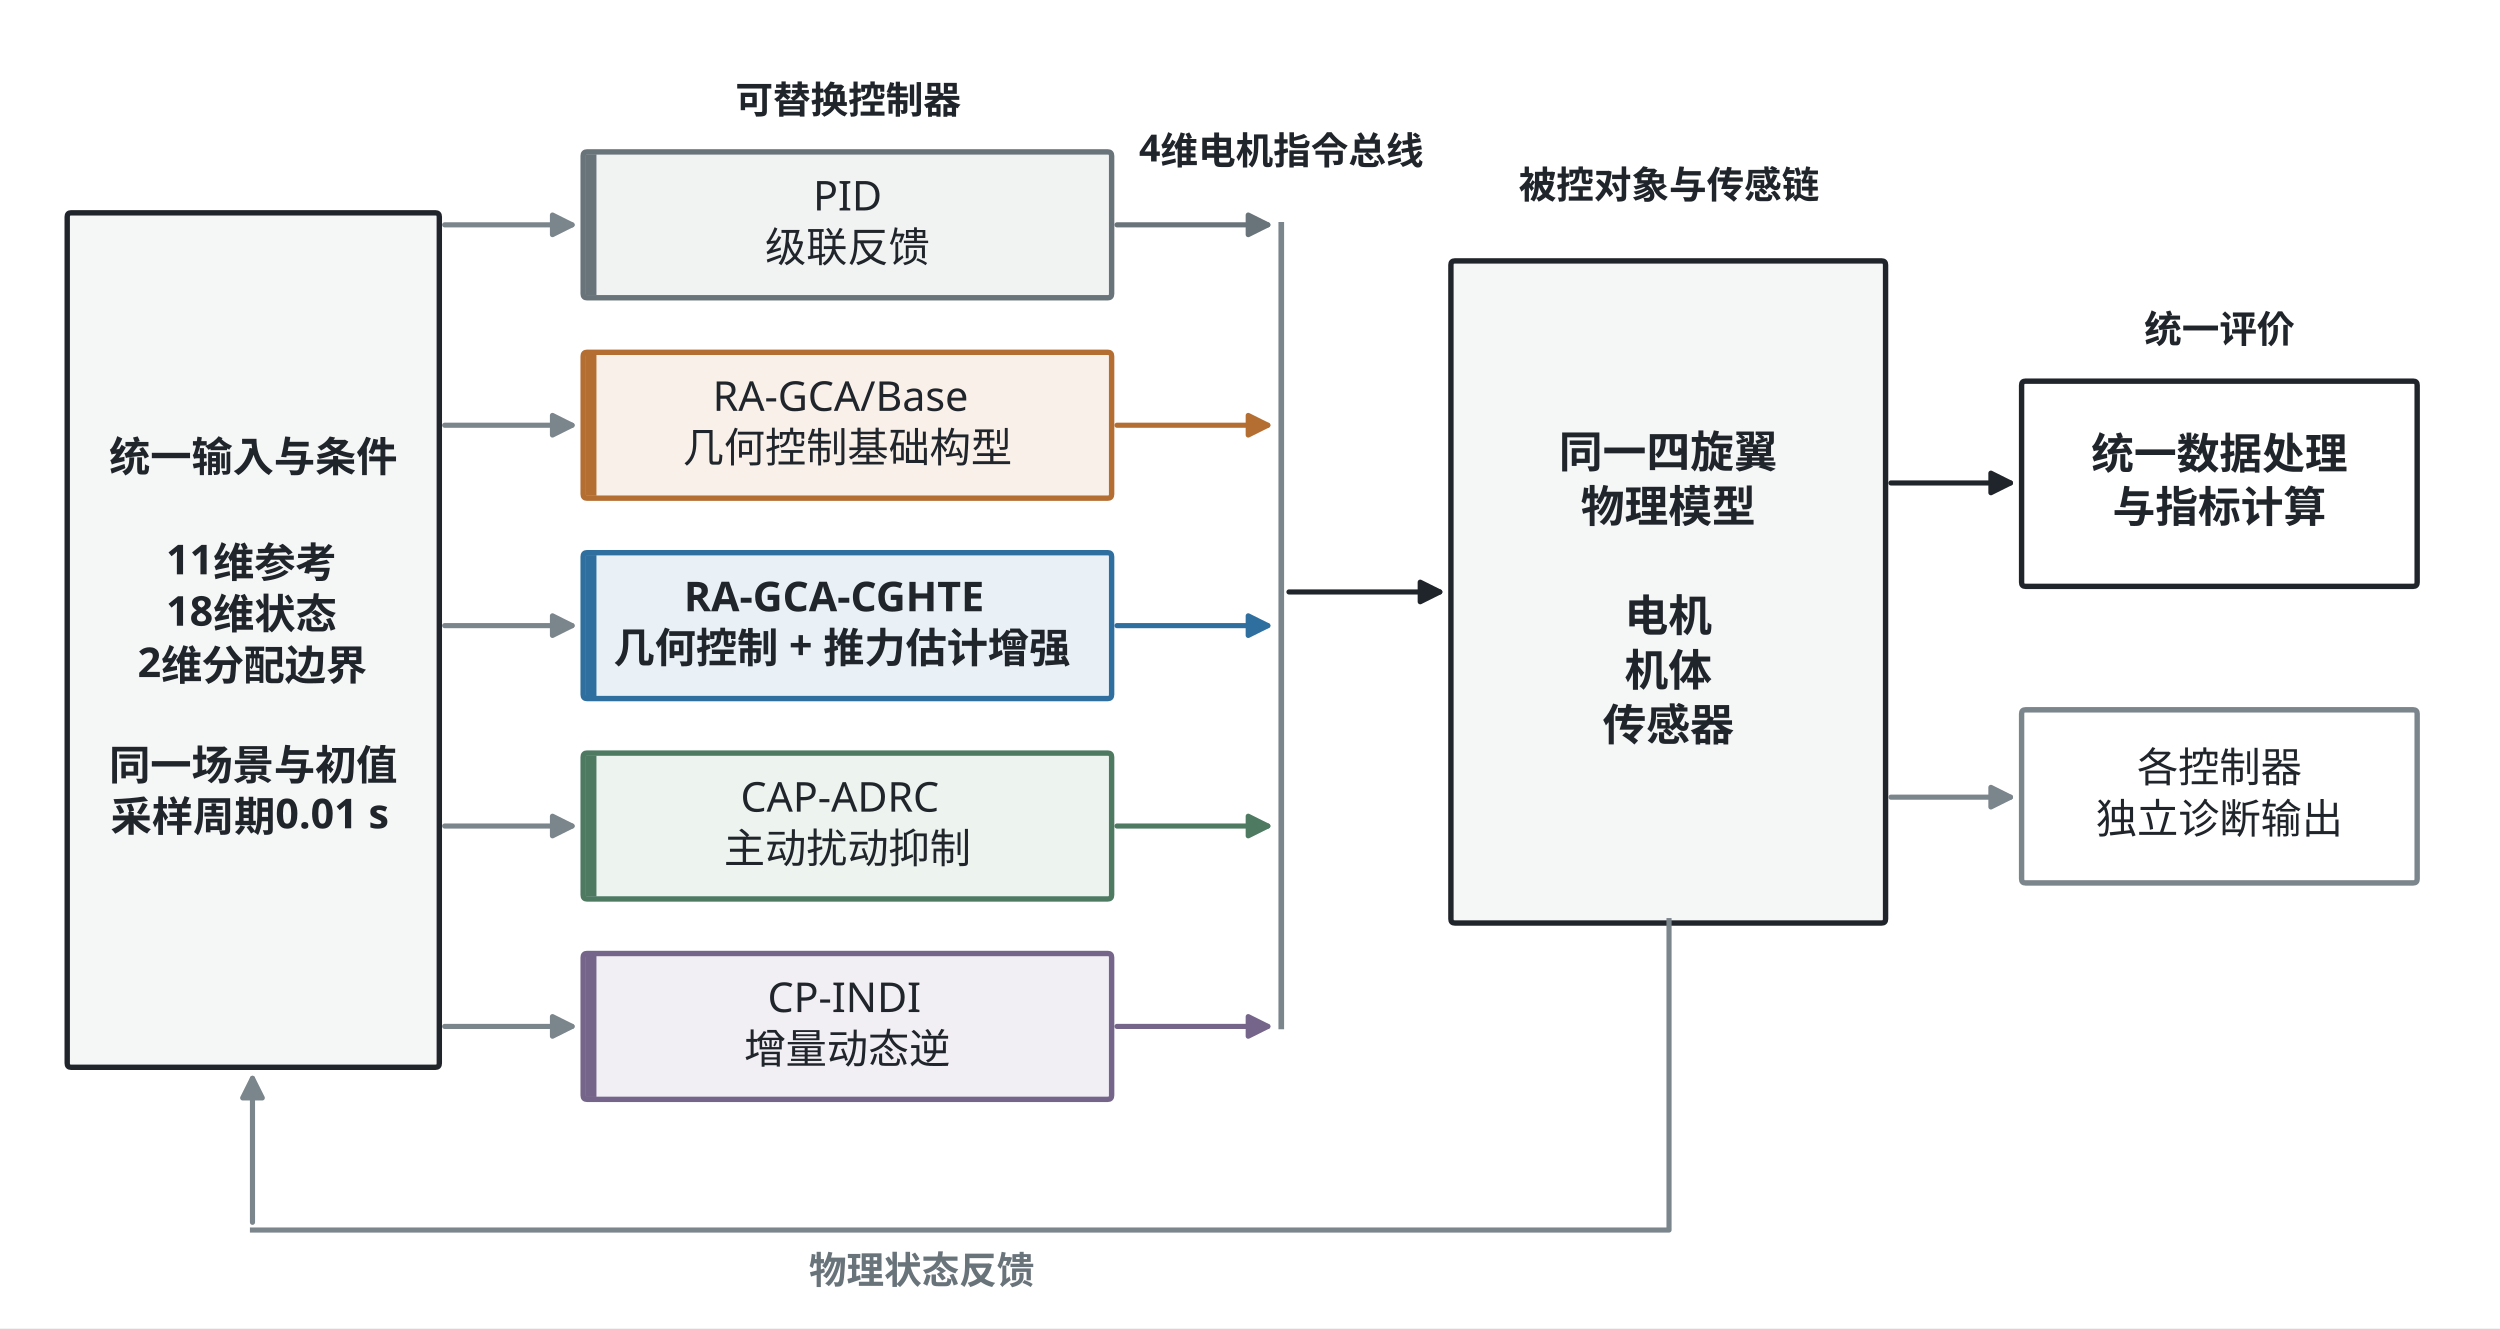
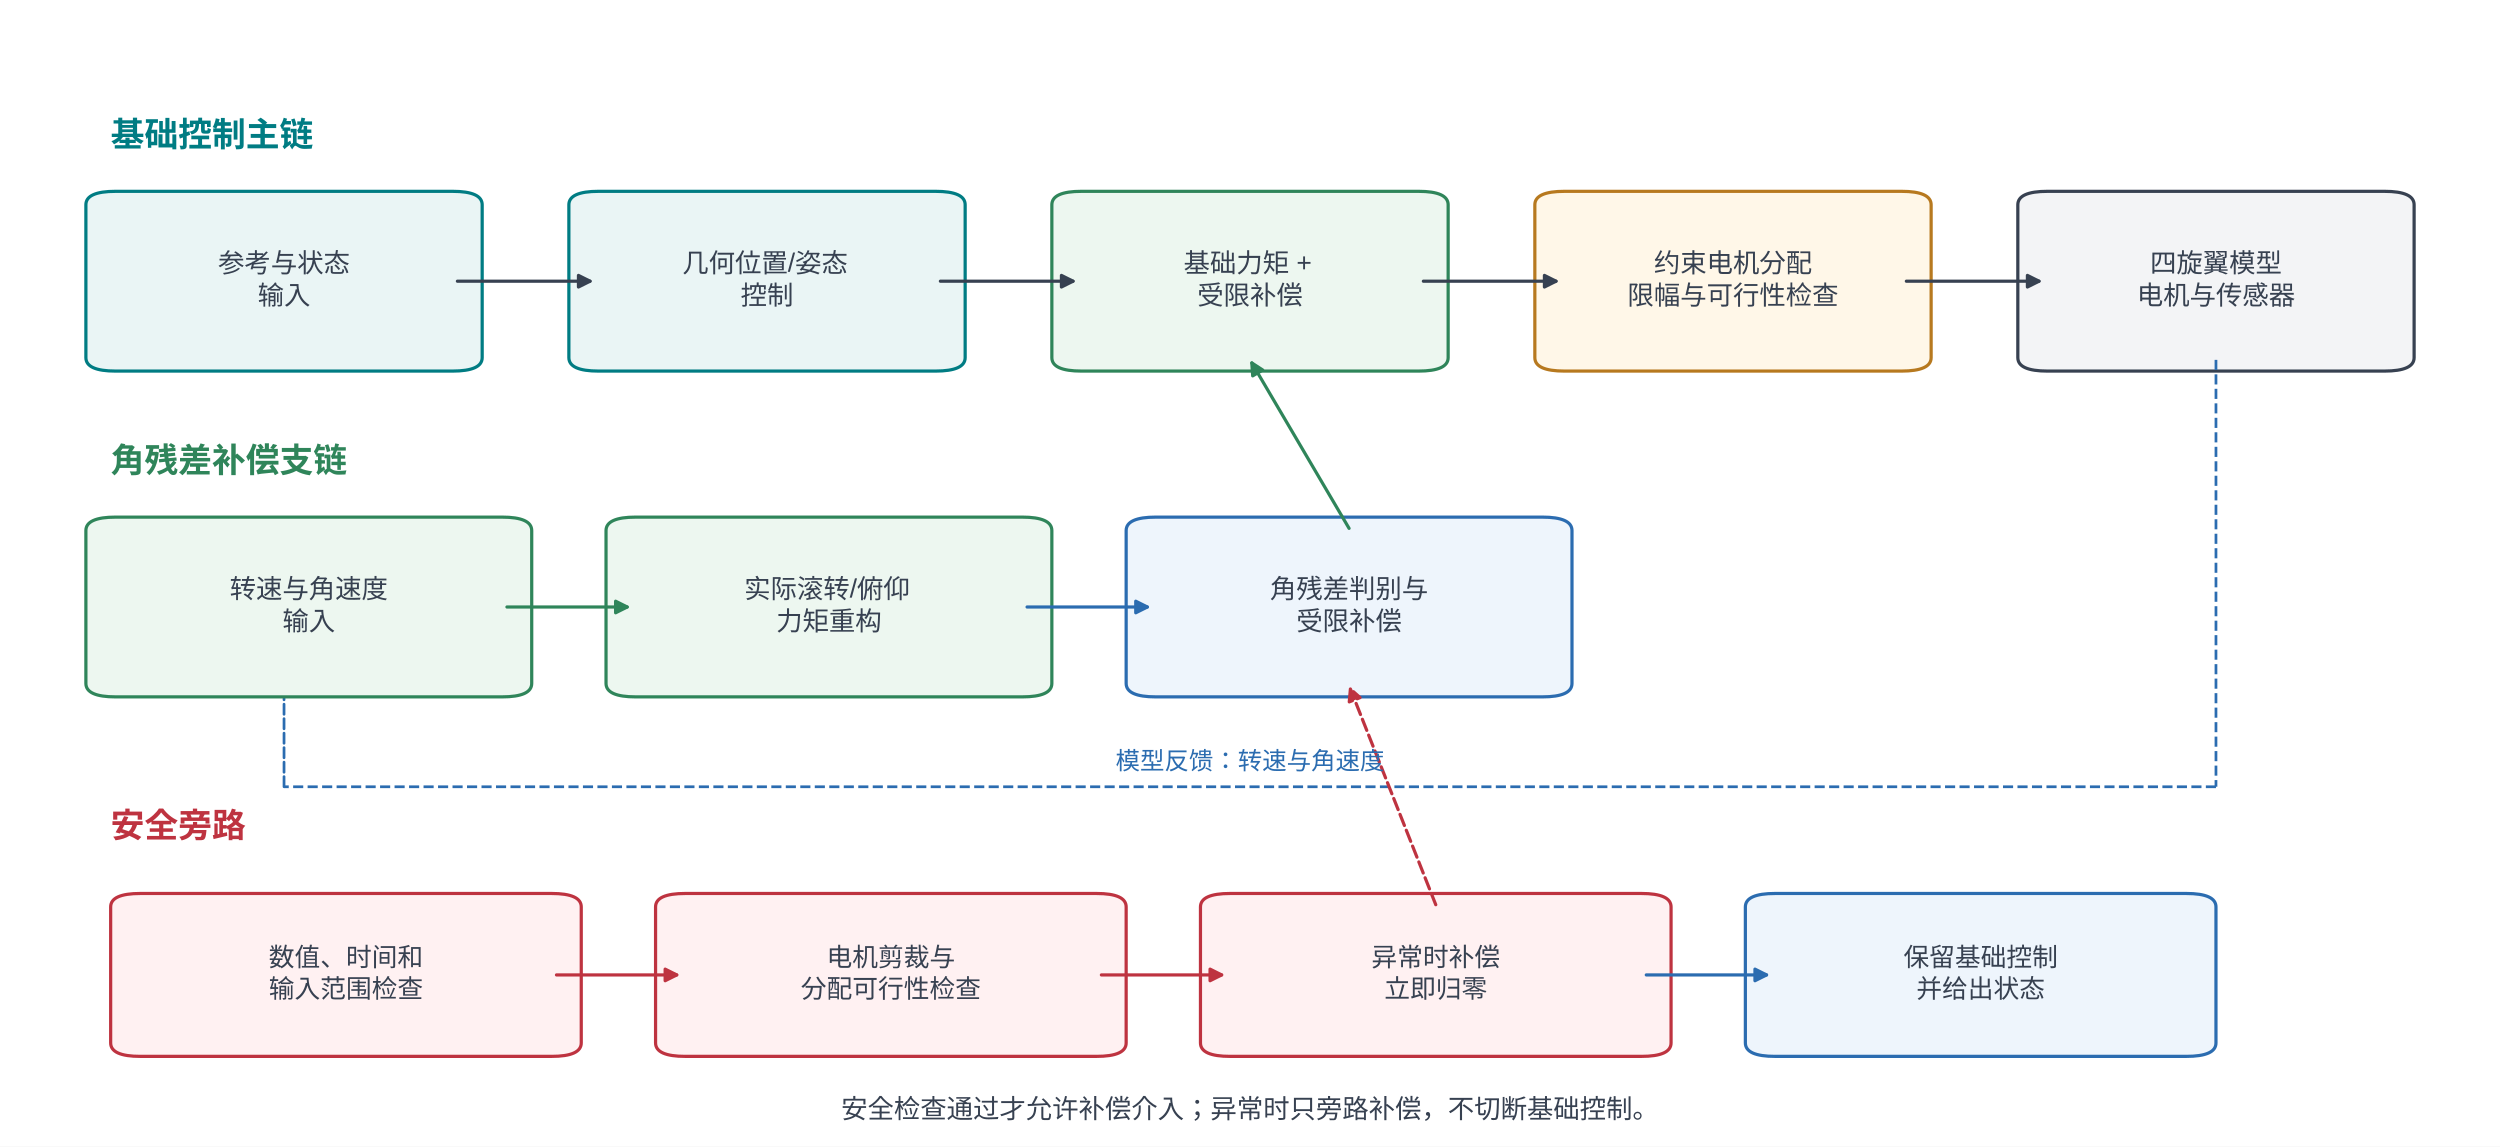
- <svg xmlns="http://www.w3.org/2000/svg" width="485.64pt" height="258.012pt" viewBox="0 0 485.64 258.012" version="1.1">
+ <svg xmlns="http://www.w3.org/2000/svg" width="777.24pt" height="356.472pt" viewBox="0 0 777.24 356.472" version="1.1">
  <defs>
    <style type="text/css">*{stroke-linejoin: round; stroke-linecap: butt}</style>
  </defs>
  <g id="figure_1">
    <g id="patch_1">
-       <path d="M 0 258.012  L 485.64 258.012  L 485.64 0  L 0 0  z " style="fill: #ffffff" />
+       <path d="M 0 356.472  L 777.24 356.472  L 777.24 0  L 0 0  z " style="fill: #ffffff" />
    </g>
    <g id="axes_1">
      <g id="patch_2">
-         <path d="M 13.814 207.329  L 84.581 207.329  Q 85.34 207.329 85.34 206.55  L 85.34 42.119  Q 85.34 41.341 84.581 41.341  L 13.814 41.341  Q 13.055 41.341 13.055 42.119  L 13.055 206.55  Q 13.055 207.329 13.814 207.329  z " clip-path="url(#pf452f1b325)" style="fill: #f5f6f6; stroke: #20252b; stroke-width: 1.05; stroke-linejoin: miter" />
+         <path d="M 35.942 115.367  L 140.667 115.367  Q 149.908 115.367 149.908 111.176  L 149.908 63.675  Q 149.908 59.484 140.667 59.484  L 35.942 59.484  Q 26.701 59.484 26.701 63.675  L 26.701 111.176  Q 26.701 115.367 35.942 115.367  z " clip-path="url(#pa2c086448f)" style="fill: #eaf5f5; stroke: #007c83; stroke-linejoin: miter" />
      </g>
      <g id="patch_3">
-         <path d="M 114.042 57.846  L 215.181 57.846  Q 215.941 57.846 215.941 57.067  L 215.941 30.285  Q 215.941 29.507 215.181 29.507  L 114.042 29.507  Q 113.283 29.507 113.283 30.285  L 113.283 57.067  Q 113.283 57.846 114.042 57.846  z " clip-path="url(#pf452f1b325)" style="fill: #f1f2f2; stroke: #69737a; stroke-width: 1.05; stroke-linejoin: miter" />
+         <path d="M 186.099 115.367  L 290.825 115.367  Q 300.065 115.367 300.065 111.176  L 300.065 63.675  Q 300.065 59.484 290.825 59.484  L 186.099 59.484  Q 176.859 59.484 176.859 63.675  L 176.859 111.176  Q 176.859 115.367 186.099 115.367  z " clip-path="url(#pa2c086448f)" style="fill: #eaf5f5; stroke: #007c83; stroke-linejoin: miter" />
      </g>
      <g id="patch_4">
-         <path d="M 114.042 96.774  L 215.181 96.774  Q 215.941 96.774 215.941 95.995  L 215.941 69.213  Q 215.941 68.434 215.181 68.434  L 114.042 68.434  Q 113.283 68.434 113.283 69.213  L 113.283 95.995  Q 113.283 96.774 114.042 96.774  z " clip-path="url(#pf452f1b325)" style="fill: #f8f0e9; stroke: #b56e32; stroke-width: 1.05; stroke-linejoin: miter" />
+         <path d="M 142.207 87.425  Q 163.383 87.425 183.441 87.425  " clip-path="url(#pa2c086448f)" style="fill: none; stroke: #374151; stroke-linecap: round" />
+         <path d="M 179.841 85.625  L 183.441 87.425  L 179.841 89.225  z " clip-path="url(#pa2c086448f)" style="fill: #374151; stroke: #374151; stroke-linecap: round" />
      </g>
      <g id="patch_5">
-         <path d="M 114.042 135.702  L 215.181 135.702  Q 215.941 135.702 215.941 134.923  L 215.941 108.141  Q 215.941 107.362 215.181 107.362  L 114.042 107.362  Q 113.283 107.362 113.283 108.141  L 113.283 134.923  Q 113.283 135.702 114.042 135.702  z " clip-path="url(#pf452f1b325)" style="fill: #e9f1f7; stroke: #2f6f9f; stroke-width: 1.05; stroke-linejoin: miter" />
+         <path d="M 336.257 115.367  L 440.983 115.367  Q 450.223 115.367 450.223 111.176  L 450.223 63.675  Q 450.223 59.484 440.983 59.484  L 336.257 59.484  Q 327.017 59.484 327.017 63.675  L 327.017 111.176  Q 327.017 115.367 336.257 115.367  z " clip-path="url(#pa2c086448f)" style="fill: #edf7f0; stroke: #2f855a; stroke-linejoin: miter" />
      </g>
      <g id="patch_6">
-         <path d="M 114.042 174.629  L 215.181 174.629  Q 215.941 174.629 215.941 173.851  L 215.941 147.068  Q 215.941 146.29 215.181 146.29  L 114.042 146.29  Q 113.283 146.29 113.283 147.068  L 113.283 173.851  Q 113.283 174.629 114.042 174.629  z " clip-path="url(#pf452f1b325)" style="fill: #edf3ef; stroke: #4e7a62; stroke-width: 1.05; stroke-linejoin: miter" />
+         <path d="M 292.365 87.425  Q 313.541 87.425 333.599 87.425  " clip-path="url(#pa2c086448f)" style="fill: none; stroke: #374151; stroke-linecap: round" />
+         <path d="M 329.999 85.625  L 333.599 87.425  L 329.999 89.225  z " clip-path="url(#pa2c086448f)" style="fill: #374151; stroke: #374151; stroke-linecap: round" />
      </g>
      <g id="patch_7">
-         <path d="M 114.042 213.557  L 215.181 213.557  Q 215.941 213.557 215.941 212.779  L 215.941 185.996  Q 215.941 185.218 215.181 185.218  L 114.042 185.218  Q 113.283 185.218 113.283 185.996  L 113.283 212.779  Q 113.283 213.557 114.042 213.557  z " clip-path="url(#pf452f1b325)" style="fill: #f1eef4; stroke: #75658a; stroke-width: 1.05; stroke-linejoin: miter" />
+         <path d="M 486.415 115.367  L 591.141 115.367  Q 600.381 115.367 600.381 111.176  L 600.381 63.675  Q 600.381 59.484 591.141 59.484  L 486.415 59.484  Q 477.175 59.484 477.175 63.675  L 477.175 111.176  Q 477.175 115.367 486.415 115.367  z " clip-path="url(#pa2c086448f)" style="fill: #fff7e8; stroke: #b7791f; stroke-linejoin: miter" />
+       </g>
+       <g id="patch_8">
+         <path d="M 442.523 87.425  Q 463.699 87.425 483.757 87.425  " clip-path="url(#pa2c086448f)" style="fill: none; stroke: #374151; stroke-linecap: round" />
+         <path d="M 480.157 85.625  L 483.757 87.425  L 480.157 89.225  z " clip-path="url(#pa2c086448f)" style="fill: #374151; stroke: #374151; stroke-linecap: round" />
+       </g>
+       <g id="patch_9">
+         <path d="M 636.573 115.367  L 741.298 115.367  Q 750.539 115.367 750.539 111.176  L 750.539 63.675  Q 750.539 59.484 741.298 59.484  L 636.573 59.484  Q 627.332 59.484 627.332 63.675  L 627.332 111.176  Q 627.332 115.367 636.573 115.367  z " clip-path="url(#pa2c086448f)" style="fill: #f3f4f6; stroke: #374151; stroke-linejoin: miter" />
+       </g>
+       <g id="patch_10">
+         <path d="M 592.681 87.425  Q 613.857 87.425 633.915 87.425  " clip-path="url(#pa2c086448f)" style="fill: none; stroke: #374151; stroke-linecap: round" />
+         <path d="M 630.315 85.625  L 633.915 87.425  L 630.315 89.225  z " clip-path="url(#pa2c086448f)" style="fill: #374151; stroke: #374151; stroke-linecap: round" />
      </g>
      <g id="line2d_1">
-         <path d="M 248.894 199.387  L 248.894 43.676  " clip-path="url(#pf452f1b325)" style="fill: none; stroke: #7b858c; stroke-width: 1.1; stroke-linecap: square" />
-       </g>
-       <g id="patch_8">
-         <path d="M 282.608 179.301  L 365.523 179.301  Q 366.283 179.301 366.283 178.522  L 366.283 51.462  Q 366.283 50.683 365.523 50.683  L 282.608 50.683  Q 281.848 50.683 281.848 51.462  L 281.848 178.522  Q 281.848 179.301 282.608 179.301  z " clip-path="url(#pf452f1b325)" style="fill: #f5f6f6; stroke: #20252b; stroke-width: 1.05; stroke-linejoin: miter" />
-       </g>
-       <g id="patch_9">
-         <path d="M 393.466 113.902  L 468.789 113.902  Q 469.548 113.902 469.548 113.123  L 469.548 74.819  Q 469.548 74.04 468.789 74.04  L 393.466 74.04  Q 392.707 74.04 392.707 74.819  L 392.707 113.123  Q 392.707 113.902 393.466 113.902  z " clip-path="url(#pf452f1b325)" style="fill: #ffffff; stroke: #20252b; stroke-width: 1.05; stroke-linejoin: miter" />
-       </g>
-       <g id="patch_10">
-         <path d="M 393.466 171.515  L 468.789 171.515  Q 469.548 171.515 469.548 170.737  L 469.548 138.66  Q 469.548 137.882 468.789 137.882  L 393.466 137.882  Q 392.707 137.882 392.707 138.66  L 392.707 170.737  Q 392.707 171.515 393.466 171.515  z " clip-path="url(#pf452f1b325)" style="fill: #ffffff; stroke: #7b858c; stroke-width: 1.05; stroke-linejoin: miter" />
+         <path d="M 688.936 111.874  L 688.936 244.598  " clip-path="url(#pa2c086448f)" style="fill: none; stroke-dasharray: 3.145,1.36; stroke-dashoffset: 0; stroke: #2b6cb0; stroke-width: 0.85" />
      </g>
      <g id="line2d_2">
-         <path d="M 324.217 178.834  L 324.217 238.938  L 49.046 238.938  " clip-path="url(#pf452f1b325)" style="fill: none; stroke: #7b858c; stroke-linecap: square" />
+         <path d="M 688.936 244.598  L 88.304 244.598  " clip-path="url(#pa2c086448f)" style="fill: none; stroke-dasharray: 3.145,1.36; stroke-dashoffset: 0; stroke: #2b6cb0; stroke-width: 0.85" />
      </g>
      <g id="patch_11">
-         <path d="M 113.738 57.379  L 115.864 57.379  L 115.864 29.974  L 113.738 29.974  z " clip-path="url(#pf452f1b325)" style="fill: #69737a" />
+         <path d="M 88.304 244.598  Q 88.304 204.431 88.304 165.215  " clip-path="url(#pa2c086448f)" style="fill: none; stroke-dasharray: 3.145,1.36; stroke-dashoffset: 0; stroke: #2b6cb0; stroke-width: 0.85; stroke-linecap: round" />
+         <path d="M 86.504 168.815  L 88.304 165.215  L 90.104 168.815  z " clip-path="url(#pa2c086448f)" style="fill: #2b6cb0; stroke-dasharray: 3.145,1.36; stroke-dashoffset: 0; stroke: #2b6cb0; stroke-width: 0.85; stroke-linecap: round" />
      </g>
      <g id="patch_12">
-         <path d="M 113.738 96.307  L 115.864 96.307  L 115.864 68.902  L 113.738 68.902  z " clip-path="url(#pf452f1b325)" style="fill: #b56e32" />
+         <path d="M 35.942 216.656  L 156.068 216.656  Q 165.308 216.656 165.308 212.465  L 165.308 164.964  Q 165.308 160.772 156.068 160.772  L 35.942 160.772  Q 26.701 160.772 26.701 164.964  L 26.701 212.465  Q 26.701 216.656 35.942 216.656  z " clip-path="url(#pa2c086448f)" style="fill: #edf7f0; stroke: #2f855a; stroke-linejoin: miter" />
      </g>
      <g id="patch_13">
-         <path d="M 113.738 135.234  L 115.864 135.234  L 115.864 107.829  L 113.738 107.829  z " clip-path="url(#pf452f1b325)" style="fill: #2f6f9f" />
+         <path d="M 197.65 216.656  L 317.776 216.656  Q 327.017 216.656 327.017 212.465  L 327.017 164.964  Q 327.017 160.772 317.776 160.772  L 197.65 160.772  Q 188.41 160.772 188.41 164.964  L 188.41 212.465  Q 188.41 216.656 197.65 216.656  z " clip-path="url(#pa2c086448f)" style="fill: #edf7f0; stroke: #2f855a; stroke-linejoin: miter" />
      </g>
      <g id="patch_14">
-         <path d="M 113.738 174.162  L 115.864 174.162  L 115.864 146.757  L 113.738 146.757  z " clip-path="url(#pf452f1b325)" style="fill: #4e7a62" />
+         <path d="M 157.608 188.714  Q 176.859 188.714 194.992 188.714  " clip-path="url(#pa2c086448f)" style="fill: none; stroke: #2f855a; stroke-linecap: round" />
+         <path d="M 191.392 186.914  L 194.992 188.714  L 191.392 190.514  z " clip-path="url(#pa2c086448f)" style="fill: #2f855a; stroke: #2f855a; stroke-linecap: round" />
      </g>
      <g id="patch_15">
-         <path d="M 113.738 213.09  L 115.864 213.09  L 115.864 185.685  L 113.738 185.685  z " clip-path="url(#pf452f1b325)" style="fill: #75658a" />
+         <path d="M 359.358 216.656  L 479.485 216.656  Q 488.725 216.656 488.725 212.465  L 488.725 164.964  Q 488.725 160.772 479.485 160.772  L 359.358 160.772  Q 350.118 160.772 350.118 164.964  L 350.118 212.465  Q 350.118 216.656 359.358 216.656  z " clip-path="url(#pa2c086448f)" style="fill: #eef5fc; stroke: #2b6cb0; stroke-linejoin: miter" />
+       </g>
+       <g id="patch_16">
+         <path d="M 319.316 188.714  Q 338.567 188.714 356.7 188.714  " clip-path="url(#pa2c086448f)" style="fill: none; stroke: #2b6cb0; stroke-linecap: round" />
+         <path d="M 353.1 186.914  L 356.7 188.714  L 353.1 190.514  z " clip-path="url(#pa2c086448f)" style="fill: #2b6cb0; stroke: #2b6cb0; stroke-linecap: round" />
+       </g>
+       <g id="patch_17">
+         <path d="M 419.422 164.265  Q 404.021 138.07 389.187 112.838  " clip-path="url(#pa2c086448f)" style="fill: none; stroke: #2f855a; stroke-linecap: round" />
+         <path d="M 389.459 116.854  L 389.187 112.838  L 392.563 115.029  z " clip-path="url(#pa2c086448f)" style="fill: #2f855a; stroke: #2f855a; stroke-linecap: round" />
+       </g>
+       <g id="patch_18">
+         <path d="M 43.642 328.423  L 171.469 328.423  Q 180.709 328.423 180.709 324.232  L 180.709 281.97  Q 180.709 277.779 171.469 277.779  L 43.642 277.779  Q 34.402 277.779 34.402 281.97  L 34.402 324.232  Q 34.402 328.423 43.642 328.423  z " clip-path="url(#pa2c086448f)" style="fill: #fff1f2; stroke: #be3340; stroke-linejoin: miter" />
+       </g>
+       <g id="patch_19">
+         <path d="M 213.051 328.423  L 340.878 328.423  Q 350.118 328.423 350.118 324.232  L 350.118 281.97  Q 350.118 277.779 340.878 277.779  L 213.051 277.779  Q 203.81 277.779 203.81 281.97  L 203.81 324.232  Q 203.81 328.423 213.051 328.423  z " clip-path="url(#pa2c086448f)" style="fill: #fff1f2; stroke: #be3340; stroke-linejoin: miter" />
+       </g>
+       <g id="patch_20">
+         <path d="M 173.009 303.101  Q 192.26 303.101 210.393 303.101  " clip-path="url(#pa2c086448f)" style="fill: none; stroke: #be3340; stroke-linecap: round" />
+         <path d="M 206.793 301.301  L 210.393 303.101  L 206.793 304.901  z " clip-path="url(#pa2c086448f)" style="fill: #be3340; stroke: #be3340; stroke-linecap: round" />
+       </g>
+       <g id="patch_21">
+         <path d="M 382.46 328.423  L 510.286 328.423  Q 519.527 328.423 519.527 324.232  L 519.527 281.97  Q 519.527 277.779 510.286 277.779  L 382.46 277.779  Q 373.219 277.779 373.219 281.97  L 373.219 324.232  Q 373.219 328.423 382.46 328.423  z " clip-path="url(#pa2c086448f)" style="fill: #fff1f2; stroke: #be3340; stroke-linejoin: miter" />
+       </g>
+       <g id="patch_22">
+         <path d="M 342.418 303.101  Q 361.669 303.101 379.802 303.101  " clip-path="url(#pa2c086448f)" style="fill: none; stroke: #be3340; stroke-linecap: round" />
+         <path d="M 376.202 301.301  L 379.802 303.101  L 376.202 304.901  z " clip-path="url(#pa2c086448f)" style="fill: #be3340; stroke: #be3340; stroke-linecap: round" />
+       </g>
+       <g id="patch_23">
+         <path d="M 551.868 328.423  L 679.695 328.423  Q 688.936 328.423 688.936 324.232  L 688.936 281.97  Q 688.936 277.779 679.695 277.779  L 551.868 277.779  Q 542.628 277.779 542.628 281.97  L 542.628 324.232  Q 542.628 328.423 551.868 328.423  z " clip-path="url(#pa2c086448f)" style="fill: #eef5fc; stroke: #2b6cb0; stroke-linejoin: miter" />
+       </g>
+       <g id="patch_24">
+         <path d="M 511.826 303.101  Q 531.077 303.101 549.21 303.101  " clip-path="url(#pa2c086448f)" style="fill: none; stroke: #2b6cb0; stroke-linecap: round" />
+         <path d="M 545.61 301.301  L 549.21 303.101  L 545.61 304.901  z " clip-path="url(#pa2c086448f)" style="fill: #2b6cb0; stroke: #2b6cb0; stroke-linecap: round" />
+       </g>
+       <g id="patch_25">
+         <path d="M 446.373 281.271  Q 432.897 247.217 419.833 214.203  " clip-path="url(#pa2c086448f)" style="fill: none; stroke-dasharray: 3.7,1.6; stroke-dashoffset: 0; stroke: #be3340; stroke-linecap: round" />
+         <path d="M 419.484 218.213  L 419.833 214.203  L 422.831 216.888  z " clip-path="url(#pa2c086448f)" style="fill: #be3340; stroke-dasharray: 3.7,1.6; stroke-dashoffset: 0; stroke: #be3340; stroke-linecap: round" />
      </g>
      <g id="text_1">
-         <text style="font-weight: 700; font-size: 7.3px; font-family: 'Microsoft YaHei', sans-serif; text-anchor: middle; fill: #20252b" x="248.894" y="31.361" transform="rotate(-0 248.8944 31.36124)">4维电机指令总线</text>
+         <text style="font-weight: 700; font-size: 10.5px; font-family: 'Microsoft YaHei', 'SimHei', 'Arial', 'DejaVu Sans', sans-serif; text-anchor: start; fill: #007c83" x="34.402" y="45.513" transform="rotate(-0 34.4016 45.51264)">基础控制主链</text>
      </g>
      <g id="text_2">
-         <text style="font-weight: 700; font-size: 7.3px; font-family: 'Microsoft YaHei', sans-serif; text-anchor: middle; fill: #20252b" x="164.764" y="22.019" transform="rotate(-0 164.7636 22.01857)">可替换控制器</text>
+         <text style="font-size: 8.2px; font-family: 'Microsoft YaHei', 'SimHei', 'Arial', 'DejaVu Sans', sans-serif; fill: #374151" transform="translate(67.8044 84.66577)">参考与状态</text>
+         <text style="font-size: 8.2px; font-family: 'Microsoft YaHei', 'SimHei', 'Arial', 'DejaVu Sans', sans-serif; fill: #374151" transform="translate(80.1044 94.70119)">输入</text>
      </g>
      <g id="text_3">
-         <text style="font-weight: 700; font-size: 7.3px; font-family: 'Microsoft YaHei', sans-serif; text-anchor: middle; fill: #20252b" x="324.217" y="38.524" transform="rotate(-0 324.2174 38.52395)">被控对象与传感链</text>
+         <text style="font-size: 8.2px; font-family: 'Microsoft YaHei', 'SimHei', 'Arial', 'DejaVu Sans', sans-serif; fill: #374151" transform="translate(212.1107 84.66577)">几何位置/姿态</text>
+         <text style="font-size: 8.2px; font-family: 'Microsoft YaHei', 'SimHei', 'Arial', 'DejaVu Sans', sans-serif; fill: #374151" transform="translate(230.2622 94.70119)">控制</text>
      </g>
      <g id="text_4">
-         <text style="font-weight: 700; font-size: 7.3px; font-family: 'Microsoft YaHei', sans-serif; text-anchor: middle; fill: #20252b" x="431.127" y="66.552" transform="rotate(-0 431.1273 66.55195)">统一评价</text>
+         <text style="font-size: 8.2px; font-family: 'Microsoft YaHei', 'SimHei', 'Arial', 'DejaVu Sans', sans-serif; fill: #374151" transform="translate(367.9656 84.66577)">基础力矩 +</text>
+         <text style="font-size: 8.2px; font-family: 'Microsoft YaHei', 'SimHei', 'Arial', 'DejaVu Sans', sans-serif; fill: #374151" transform="translate(372.22 94.70119)">受限补偿</text>
      </g>
      <g id="text_5">
-         <text style="font-weight: 700; font-size: 7.3px; font-family: 'Microsoft YaHei', sans-serif; text-anchor: middle; fill: #69737a" x="179.038" y="249.357" transform="rotate(-0 179.0385 249.3568)">物理状态反馈</text>
+         <text style="font-size: 8.2px; font-family: 'Microsoft YaHei', 'SimHei', 'Arial', 'DejaVu Sans', sans-serif; fill: #374151" transform="translate(514.1778 84.66577)">约束电机分配</text>
+         <text style="font-size: 8.2px; font-family: 'Microsoft YaHei', 'SimHei', 'Arial', 'DejaVu Sans', sans-serif; fill: #374151" transform="translate(505.9778 94.70119)">限幅与可行性检查</text>
      </g>
      <g id="text_6">
-         <text style="font-weight: 700; font-size: 8px; font-family: 'Microsoft YaHei', sans-serif; fill: #20252b" transform="translate(21.19753 91.59904)">统一输入与条件</text>
-         <text style="font-weight: 700; font-size: 8px; font-family: 'Microsoft YaHei', sans-serif; fill: #20252b" transform="translate(49.19753 101.5815)" />
-         <text style="font-weight: 700; font-size: 8px; font-family: 'Microsoft YaHei', sans-serif; fill: #20252b" transform="translate(32.26378 111.564)">11维参考</text>
-         <text style="font-weight: 700; font-size: 8px; font-family: 'Microsoft YaHei', sans-serif; fill: #20252b" transform="translate(32.26378 121.5465)">18维状态</text>
-         <text style="font-weight: 700; font-size: 8px; font-family: 'Microsoft YaHei', sans-serif; fill: #20252b" transform="translate(26.73066 131.529)">2维分配边界</text>
-         <text style="font-weight: 700; font-size: 8px; font-family: 'Microsoft YaHei', sans-serif; fill: #20252b" transform="translate(49.19753 141.5115)" />
-         <text style="font-weight: 700; font-size: 8px; font-family: 'Microsoft YaHei', sans-serif; fill: #20252b" transform="translate(21.19753 151.494)">同一场景与初值</text>
-         <text style="font-weight: 700; font-size: 8px; font-family: 'Microsoft YaHei', sans-serif; fill: #20252b" transform="translate(21.48878 161.4765)">采样周期0.01 s</text>
+         <text style="font-size: 8.2px; font-family: 'Microsoft YaHei', 'SimHei', 'Arial', 'DejaVu Sans', sans-serif; fill: #374151" transform="translate(668.4356 84.66577)">四旋翼模型</text>
+         <text style="font-size: 8.2px; font-family: 'Microsoft YaHei', 'SimHei', 'Arial', 'DejaVu Sans', sans-serif; fill: #374151" transform="translate(664.3356 94.70119)">电机与传感器</text>
      </g>
      <g id="text_7">
-         <text style="font-size: 8px; font-family: 'Microsoft YaHei', sans-serif; fill: #20252b" transform="translate(157.9417 40.88819)">PID</text>
-         <text style="font-size: 8px; font-family: 'Microsoft YaHei', sans-serif; fill: #20252b" transform="translate(148.6117 50.87069)">级联反馈</text>
+         <text style="font-size: 7.6px; font-family: 'Microsoft YaHei', 'SimHei', 'Arial', 'DejaVu Sans', sans-serif; text-anchor: middle; fill: #2b6cb0" x="388.62" y="239.216" transform="rotate(-0 388.62 239.2156)">模型反馈：转速与角速度</text>
      </g>
      <g id="text_8">
-         <text style="font-size: 8px; font-family: 'Microsoft YaHei', sans-serif; fill: #20252b" transform="translate(138.4398 79.81596)">RA-GCA/Base</text>
-         <text style="font-size: 8px; font-family: 'Microsoft YaHei', sans-serif; fill: #20252b" transform="translate(132.6117 89.79846)">几何控制基础构型</text>
+         <text style="font-weight: 700; font-size: 10.5px; font-family: 'Microsoft YaHei', 'SimHei', 'Arial', 'DejaVu Sans', sans-serif; text-anchor: start; fill: #2f855a" x="34.402" y="146.802" transform="rotate(-0 34.4016 146.8015)">角残差补偿支链</text>
      </g>
      <g id="text_9">
-         <text style="font-weight: 700; font-size: 8px; font-family: 'Microsoft YaHei', sans-serif; fill: #20252b" transform="translate(132.8536 118.7437)">RA-GCA-CGHTE</text>
-         <text style="font-weight: 700; font-size: 8px; font-family: 'Microsoft YaHei', sans-serif; fill: #20252b" transform="translate(119.1842 128.7262)">几何控制 + 推力估计增强</text>
+         <text style="font-size: 8.2px; font-family: 'Microsoft YaHei', 'SimHei', 'Arial', 'DejaVu Sans', sans-serif; fill: #374151" transform="translate(71.4048 185.9547)">转速与角速度</text>
+         <text style="font-size: 8.2px; font-family: 'Microsoft YaHei', 'SimHei', 'Arial', 'DejaVu Sans', sans-serif; fill: #374151" transform="translate(87.8048 195.9901)">输入</text>
      </g>
      <g id="text_10">
-         <text style="font-size: 8px; font-family: 'Microsoft YaHei', sans-serif; fill: #20252b" transform="translate(143.8555 157.6715)">CAP-ADRC</text>
-         <text style="font-size: 8px; font-family: 'Microsoft YaHei', sans-serif; fill: #20252b" transform="translate(140.6117 167.654)">主动扰动抑制</text>
+         <text style="font-size: 8.2px; font-family: 'Microsoft YaHei', 'SimHei', 'Arial', 'DejaVu Sans', sans-serif; fill: #374151" transform="translate(231.3617 185.9547)">实际滚转/俯仰</text>
+         <text style="font-size: 8.2px; font-family: 'Microsoft YaHei', 'SimHei', 'Arial', 'DejaVu Sans', sans-serif; fill: #374151" transform="translate(241.3132 195.9901)">力矩重构</text>
      </g>
      <g id="text_11">
-         <text style="font-size: 8px; font-family: 'Microsoft YaHei', sans-serif; fill: #20252b" transform="translate(149.108 196.5993)">CP-INDI</text>
-         <text style="font-size: 8px; font-family: 'Microsoft YaHei', sans-serif; fill: #20252b" transform="translate(144.6117 206.5818)">增量动态逆</text>
+         <text style="font-size: 8.2px; font-family: 'Microsoft YaHei', 'SimHei', 'Arial', 'DejaVu Sans', sans-serif; fill: #374151" transform="translate(394.8216 185.9547)">角残差判别与</text>
+         <text style="font-size: 8.2px; font-family: 'Microsoft YaHei', 'SimHei', 'Arial', 'DejaVu Sans', sans-serif; fill: #374151" transform="translate(403.0216 195.9901)">受限补偿</text>
      </g>
      <g id="text_12">
-         <text style="font-weight: 700; font-size: 8.5px; font-family: 'Microsoft YaHei', sans-serif; fill: #20252b" transform="translate(302.8155 90.81681)">同一四旋翼</text>
-         <text style="font-weight: 700; font-size: 8.5px; font-family: 'Microsoft YaHei', sans-serif; fill: #20252b" transform="translate(307.0655 101.4232)">物理模型</text>
-         <text style="font-weight: 700; font-size: 8.5px; font-family: 'Microsoft YaHei', sans-serif; fill: #20252b" transform="translate(324.0655 112.0296)" />
-         <text style="font-weight: 700; font-size: 8.5px; font-family: 'Microsoft YaHei', sans-serif; fill: #20252b" transform="translate(315.5655 122.636)">电机</text>
-         <text style="font-weight: 700; font-size: 8.5px; font-family: 'Microsoft YaHei', sans-serif; fill: #20252b" transform="translate(315.5655 133.2424)">机体</text>
-         <text style="font-weight: 700; font-size: 8.5px; font-family: 'Microsoft YaHei', sans-serif; fill: #20252b" transform="translate(311.3155 143.8488)">传感器</text>
+         <text style="font-weight: 700; font-size: 10.5px; font-family: 'Microsoft YaHei', 'SimHei', 'Arial', 'DejaVu Sans', sans-serif; text-anchor: start; fill: #be3340" x="34.402" y="260.315" transform="rotate(-0 34.4016 260.3149)">安全旁路</text>
      </g>
      <g id="text_13">
-         <text style="font-weight: 700; font-size: 8.3px; font-family: 'Microsoft YaHei', sans-serif; fill: #20252b" transform="translate(406.2273 91.07832)">统一数据处理</text>
-         <text style="font-weight: 700; font-size: 8.3px; font-family: 'Microsoft YaHei', sans-serif; fill: #20252b" transform="translate(410.3773 101.4352)">与指标计算</text>
+         <text style="font-size: 8px; font-family: 'Microsoft YaHei', 'SimHei', 'Arial', 'DejaVu Sans', sans-serif; fill: #374151" transform="translate(83.5554 300.4085)">数值、时间和</text>
+         <text style="font-size: 8px; font-family: 'Microsoft YaHei', 'SimHei', 'Arial', 'DejaVu Sans', sans-serif; fill: #374151" transform="translate(83.5554 310.1992)">输入范围检查</text>
      </g>
      <g id="text_14">
-         <text style="font-size: 8px; font-family: 'Microsoft YaHei', sans-serif; fill: #20252b" transform="translate(415.1273 151.9102)">各控制器</text>
-         <text style="font-size: 8px; font-family: 'Microsoft YaHei', sans-serif; fill: #20252b" transform="translate(407.1273 161.8927)">独立诊断输出</text>
+         <text style="font-size: 8px; font-family: 'Microsoft YaHei', 'SimHei', 'Arial', 'DejaVu Sans', sans-serif; fill: #374151" transform="translate(256.9642 300.4085)">电机剪裁与</text>
+         <text style="font-size: 8px; font-family: 'Microsoft YaHei', 'SimHei', 'Arial', 'DejaVu Sans', sans-serif; fill: #374151" transform="translate(248.9642 310.1992)">分配可行性检查</text>
      </g>
-       <g id="patch_16">
-         <path d="M 216.982 43.676  Q 232.188 43.676 246.277 43.676  " clip-path="url(#pf452f1b325)" style="fill: none; stroke: #69737a; stroke-linecap: round" />
-         <path d="M 242.477 41.776  L 246.277 43.676  L 242.477 45.576  z " clip-path="url(#pf452f1b325)" style="fill: #69737a; stroke: #69737a; stroke-linecap: round" />
+       <g id="text_15">
+         <text style="font-size: 8px; font-family: 'Microsoft YaHei', 'SimHei', 'Arial', 'DejaVu Sans', sans-serif; fill: #374151" transform="translate(426.373 300.4085)">异常时补偿</text>
+         <text style="font-size: 8px; font-family: 'Microsoft YaHei', 'SimHei', 'Arial', 'DejaVu Sans', sans-serif; fill: #374151" transform="translate(430.373 310.1992)">立即归零</text>
      </g>
-       <g id="patch_17">
-         <path d="M 216.982 82.604  Q 232.188 82.604 246.277 82.604  " clip-path="url(#pf452f1b325)" style="fill: none; stroke: #b56e32; stroke-linecap: round" />
-         <path d="M 242.477 80.704  L 246.277 82.604  L 242.477 84.504  z " clip-path="url(#pf452f1b325)" style="fill: #b56e32; stroke: #b56e32; stroke-linecap: round" />
+       <g id="text_16">
+         <text style="font-size: 8px; font-family: 'Microsoft YaHei', 'SimHei', 'Arial', 'DejaVu Sans', sans-serif; fill: #374151" transform="translate(591.7818 300.4085)">保留基础控制</text>
+         <text style="font-size: 8px; font-family: 'Microsoft YaHei', 'SimHei', 'Arial', 'DejaVu Sans', sans-serif; fill: #374151" transform="translate(595.7818 310.1992)">并给出状态</text>
      </g>
-       <g id="patch_18">
-         <path d="M 216.982 121.532  Q 232.188 121.532 246.277 121.532  " clip-path="url(#pf452f1b325)" style="fill: none; stroke: #2f6f9f; stroke-linecap: round" />
-         <path d="M 242.477 119.632  L 246.277 121.532  L 242.477 123.432  z " clip-path="url(#pf452f1b325)" style="fill: #2f6f9f; stroke: #2f6f9f; stroke-linecap: round" />
-       </g>
-       <g id="patch_19">
-         <path d="M 216.982 160.46  Q 232.188 160.46 246.277 160.46  " clip-path="url(#pf452f1b325)" style="fill: none; stroke: #4e7a62; stroke-linecap: round" />
-         <path d="M 242.477 158.56  L 246.277 160.46  L 242.477 162.36  z " clip-path="url(#pf452f1b325)" style="fill: #4e7a62; stroke: #4e7a62; stroke-linecap: round" />
-       </g>
-       <g id="patch_20">
-         <path d="M 216.982 199.387  Q 232.188 199.387 246.277 199.387  " clip-path="url(#pf452f1b325)" style="fill: none; stroke: #75658a; stroke-linecap: round" />
-         <path d="M 242.477 197.487  L 246.277 199.387  L 242.477 201.287  z " clip-path="url(#pf452f1b325)" style="fill: #75658a; stroke: #75658a; stroke-linecap: round" />
-       </g>
-       <g id="patch_21">
-         <path d="M 250.391 114.992  Q 265.598 114.992 279.686 114.992  " clip-path="url(#pf452f1b325)" style="fill: none; stroke: #20252b; stroke-linecap: round" />
-         <path d="M 275.886 113.092  L 279.686 114.992  L 275.886 116.892  z " clip-path="url(#pf452f1b325)" style="fill: #20252b; stroke: #20252b; stroke-linecap: round" />
-       </g>
-       <g id="patch_22">
-         <path d="M 367.325 93.815  Q 379.495 93.815 390.546 93.815  " clip-path="url(#pf452f1b325)" style="fill: none; stroke: #20252b; stroke-linecap: round" />
-         <path d="M 386.746 91.915  L 390.546 93.815  L 386.746 95.715  z " clip-path="url(#pf452f1b325)" style="fill: #20252b; stroke: #20252b; stroke-linecap: round" />
-       </g>
-       <g id="patch_23">
-         <path d="M 367.325 154.854  Q 379.495 154.854 390.546 154.854  " clip-path="url(#pf452f1b325)" style="fill: none; stroke: #7b858c; stroke-linecap: round" />
-         <path d="M 386.746 152.954  L 390.546 154.854  L 386.746 156.754  z " clip-path="url(#pf452f1b325)" style="fill: #7b858c; stroke: #7b858c; stroke-linecap: round" />
-       </g>
-       <g id="patch_24">
-         <path d="M 86.382 43.676  Q 99.31 43.676 111.121 43.676  " clip-path="url(#pf452f1b325)" style="fill: none; stroke: #7b858c; stroke-linecap: round" />
-         <path d="M 107.321 41.776  L 111.121 43.676  L 107.321 45.576  z " clip-path="url(#pf452f1b325)" style="fill: #7b858c; stroke: #7b858c; stroke-linecap: round" />
-       </g>
-       <g id="patch_25">
-         <path d="M 86.382 82.604  Q 99.31 82.604 111.121 82.604  " clip-path="url(#pf452f1b325)" style="fill: none; stroke: #7b858c; stroke-linecap: round" />
-         <path d="M 107.321 80.704  L 111.121 82.604  L 107.321 84.504  z " clip-path="url(#pf452f1b325)" style="fill: #7b858c; stroke: #7b858c; stroke-linecap: round" />
-       </g>
-       <g id="patch_26">
-         <path d="M 86.382 121.532  Q 99.31 121.532 111.121 121.532  " clip-path="url(#pf452f1b325)" style="fill: none; stroke: #7b858c; stroke-linecap: round" />
-         <path d="M 107.321 119.632  L 111.121 121.532  L 107.321 123.432  z " clip-path="url(#pf452f1b325)" style="fill: #7b858c; stroke: #7b858c; stroke-linecap: round" />
-       </g>
-       <g id="patch_27">
-         <path d="M 86.382 160.46  Q 99.31 160.46 111.121 160.46  " clip-path="url(#pf452f1b325)" style="fill: none; stroke: #7b858c; stroke-linecap: round" />
-         <path d="M 107.321 158.56  L 111.121 160.46  L 107.321 162.36  z " clip-path="url(#pf452f1b325)" style="fill: #7b858c; stroke: #7b858c; stroke-linecap: round" />
-       </g>
-       <g id="patch_28">
-         <path d="M 86.382 199.387  Q 99.31 199.387 111.121 199.387  " clip-path="url(#pf452f1b325)" style="fill: none; stroke: #7b858c; stroke-linecap: round" />
-         <path d="M 107.321 197.487  L 111.121 199.387  L 107.321 201.287  z " clip-path="url(#pf452f1b325)" style="fill: #7b858c; stroke: #7b858c; stroke-linecap: round" />
-       </g>
-       <g id="patch_29">
-         <path d="M 49.046 237.438  Q 49.046 222.898 49.046 209.476  " clip-path="url(#pf452f1b325)" style="fill: none; stroke: #7b858c; stroke-linecap: round" />
-         <path d="M 47.146 213.276  L 49.046 209.476  L 50.946 213.276  z " clip-path="url(#pf452f1b325)" style="fill: #7b858c; stroke: #7b858c; stroke-linecap: round" />
+       <g id="text_17">
+         <text style="font-size: 8.2px; font-family: 'Microsoft YaHei', 'SimHei', 'Arial', 'DejaVu Sans', sans-serif; text-anchor: middle; fill: #374151" x="388.62" y="347.633" transform="rotate(-0 388.62 347.6329)">安全检查通过才允许补偿介入；异常时只旁路补偿，不切断基础控制。</text>
      </g>
    </g>
  </g>
  <defs>
-     <clipPath id="pf452f1b325">
-       <rect x="2.88" y="2.88" width="479.88" height="252.252" />
+     <clipPath id="pa2c086448f">
+       <rect x="3.6" y="3.6" width="770.04" height="349.272" />
    </clipPath>
  </defs>
</svg>
